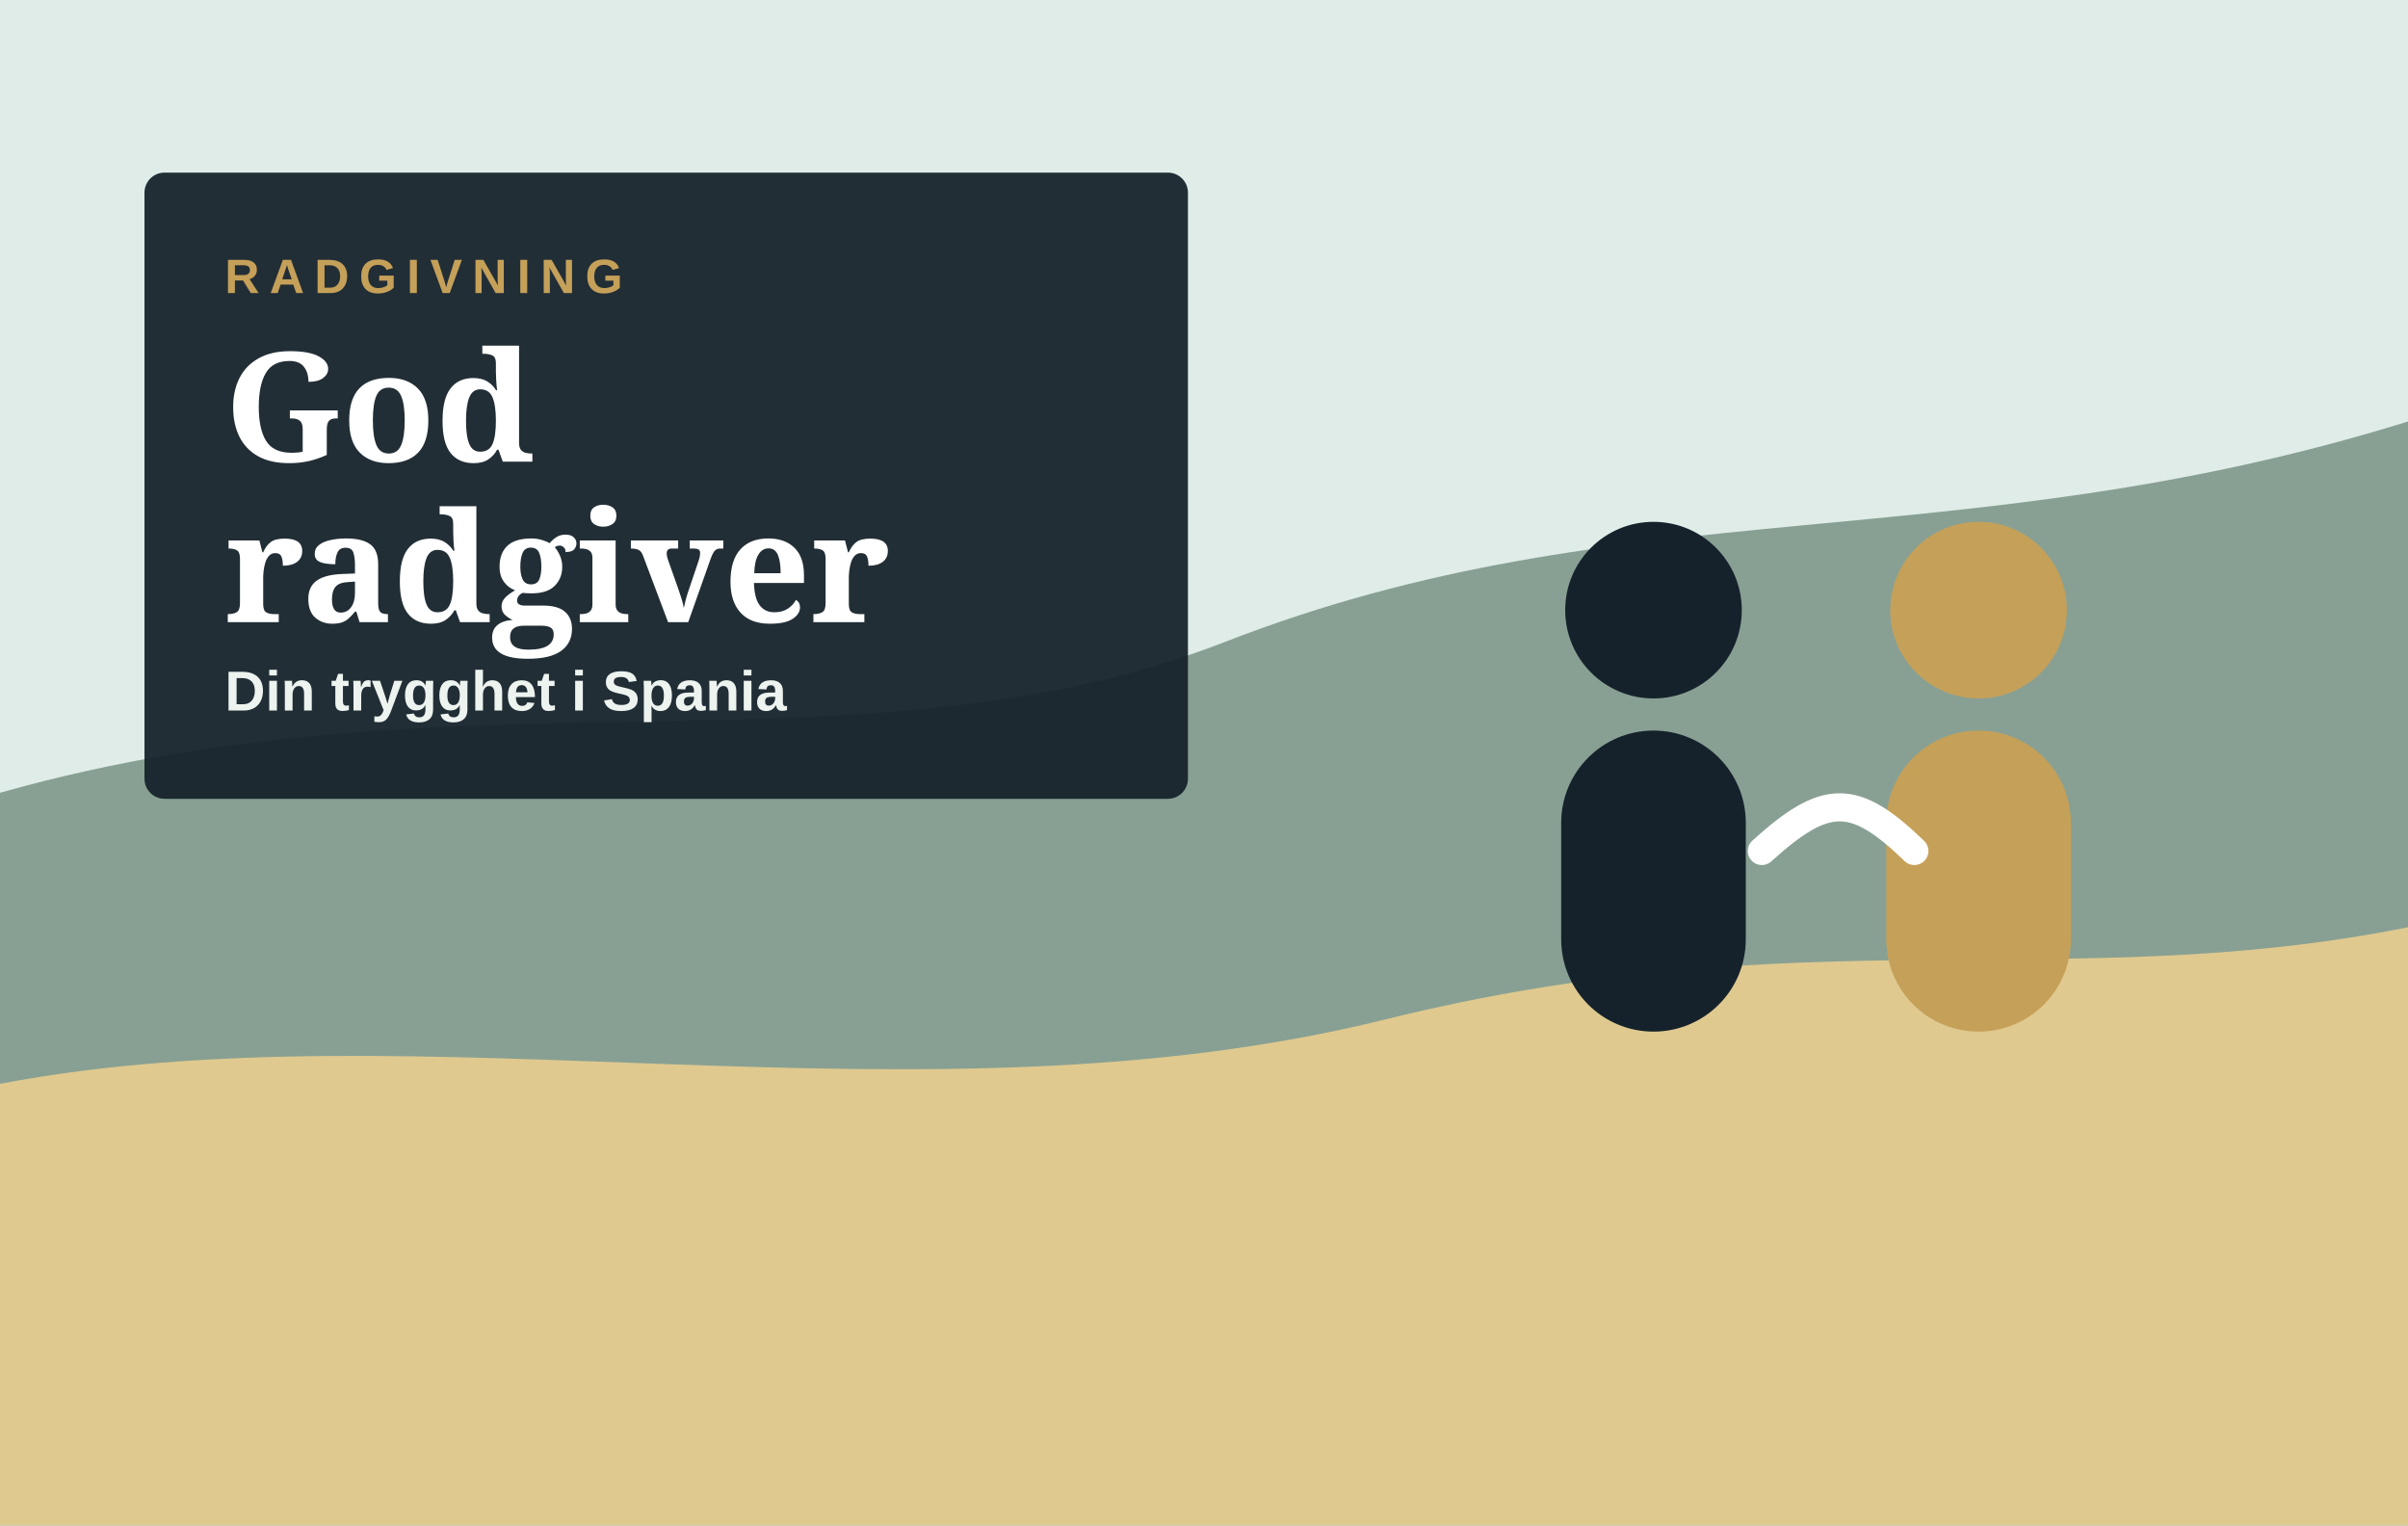
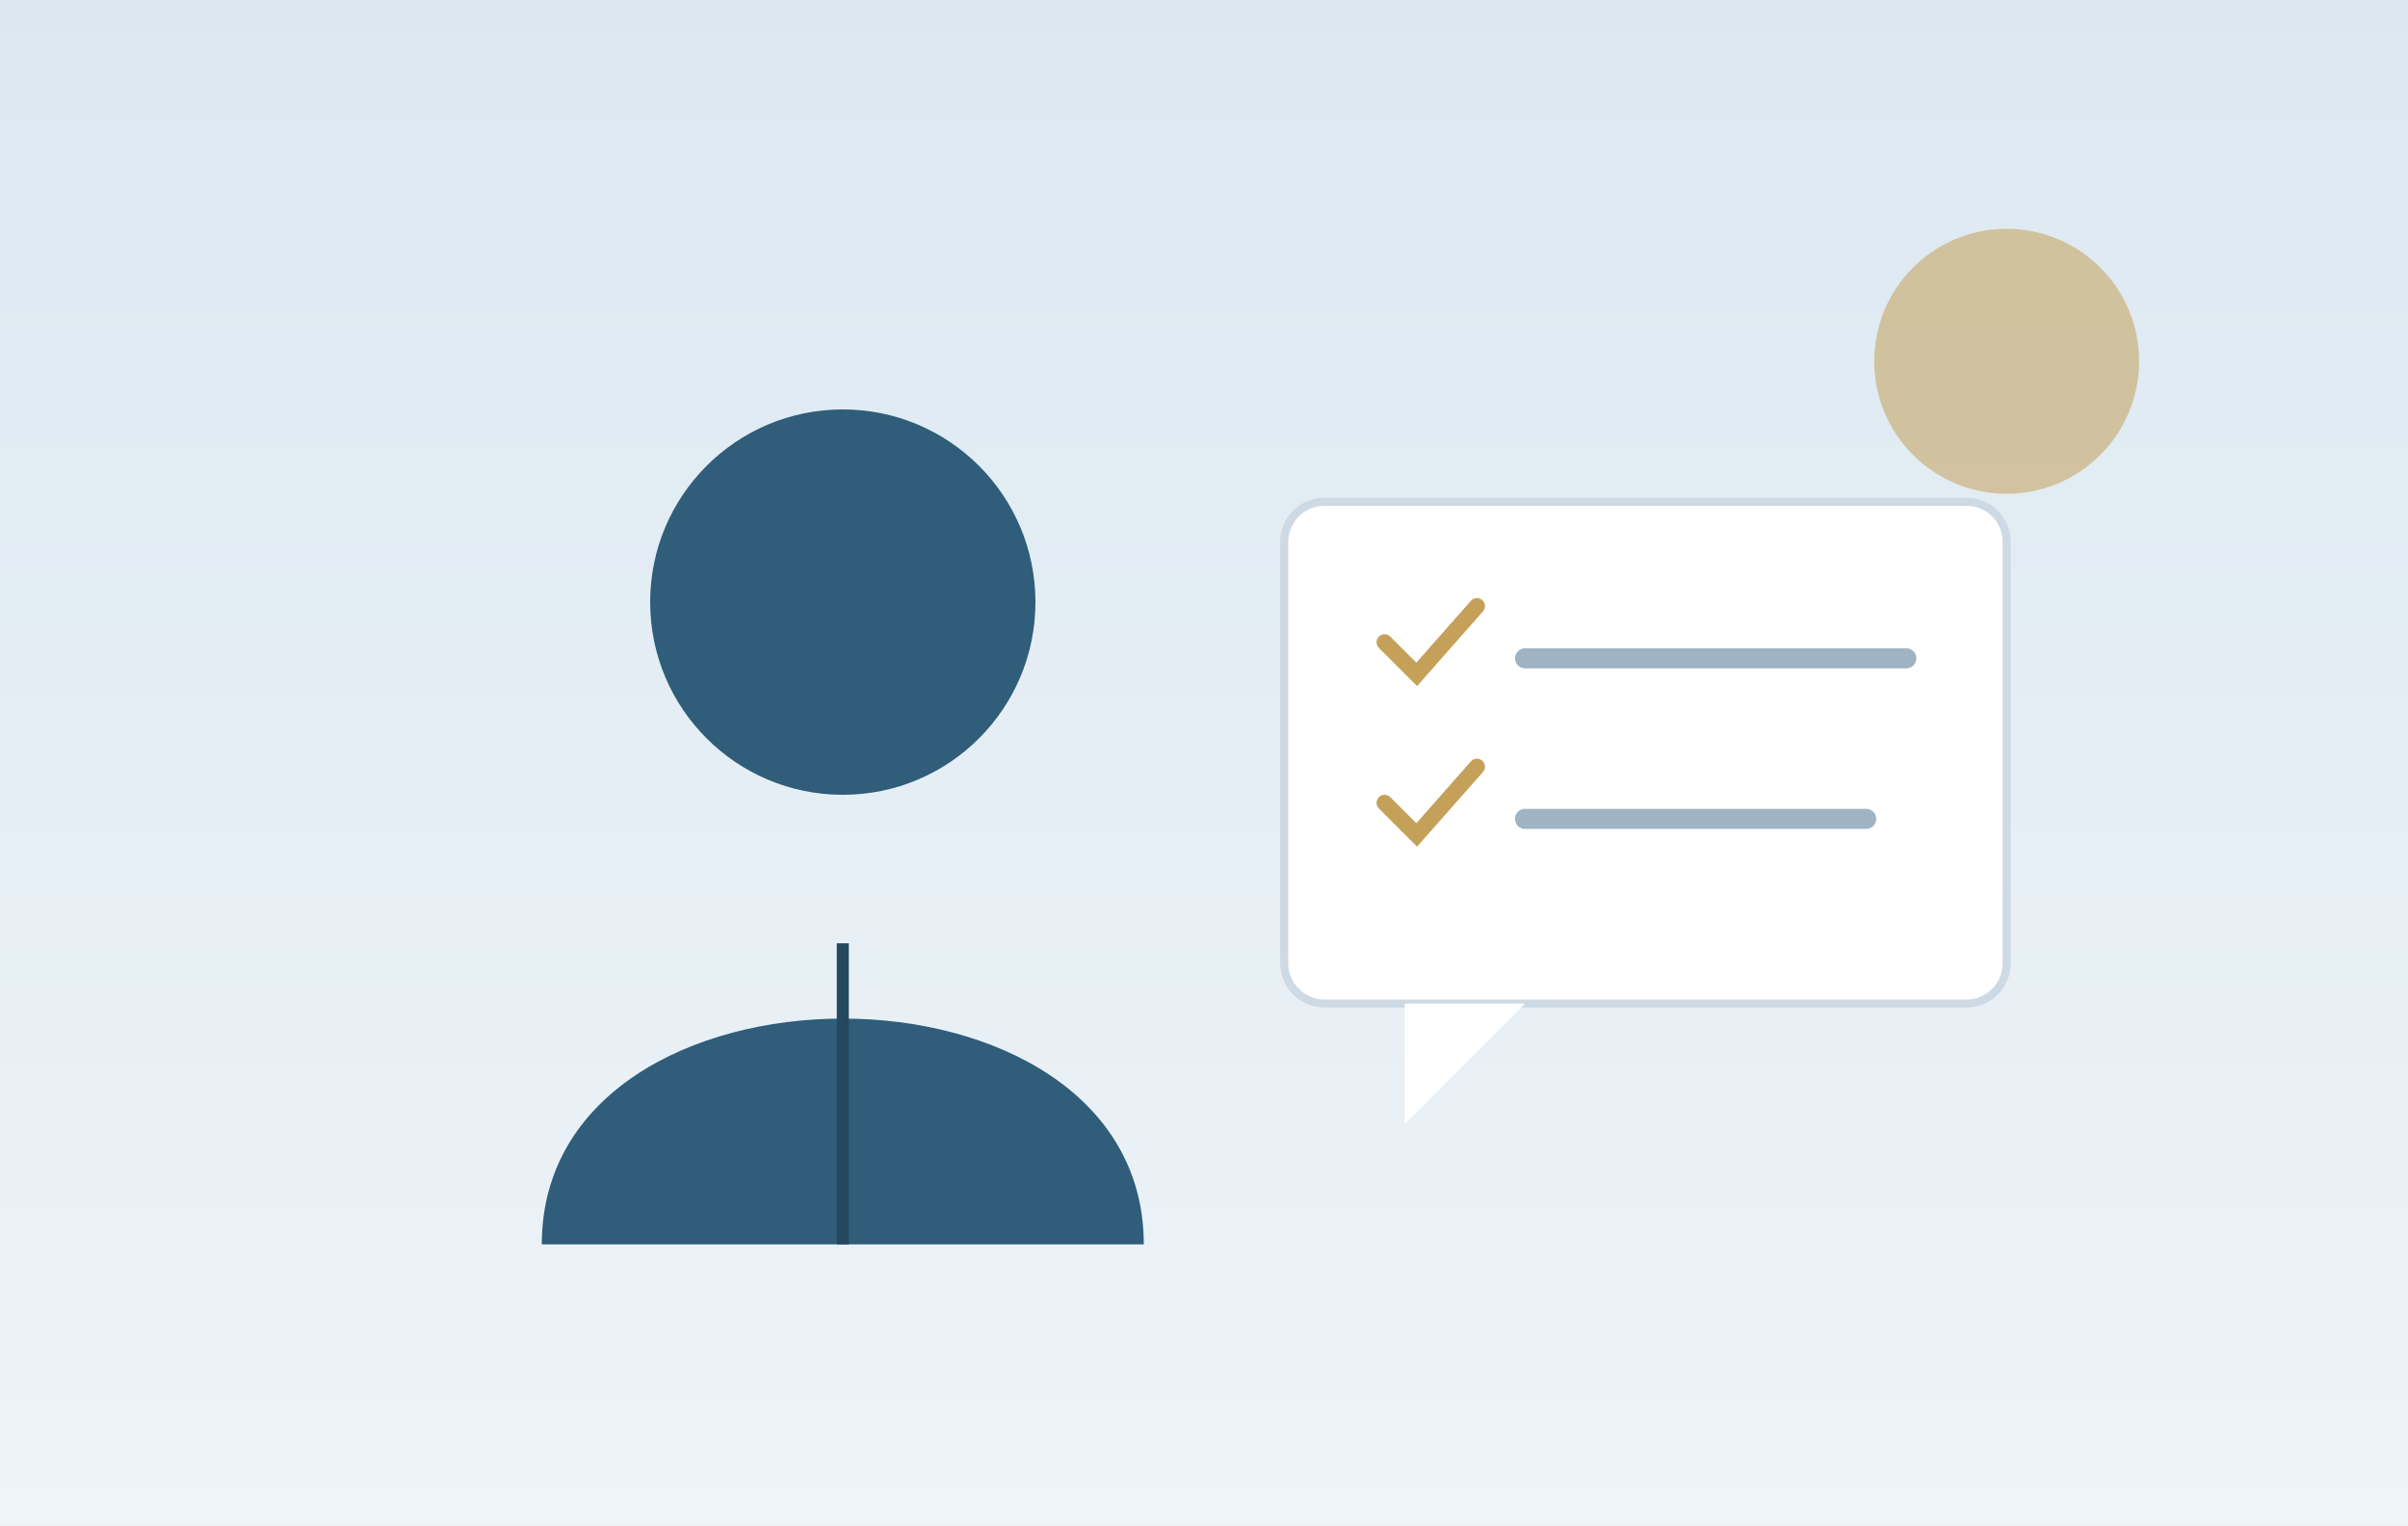
- <svg xmlns="http://www.w3.org/2000/svg" width="1200" height="760" viewBox="0 0 1200 760" role="img" aria-labelledby="title desc">
-   <rect width="1200" height="760" fill="#dfece8" />
-   <path d="M0 395 C230 330 430 390 610 320 C810 242 975 280 1200 210 V760 H0 Z" fill="#88a093" />
-   <path d="M0 540 C210 500 460 565 690 508 C900 456 1030 496 1200 462 V760 H0 Z" fill="#dfc98f" />
-   <g transform="translate(760 260)">
-     <circle cx="64" cy="44" r="44" fill="#16222b" />
-     <rect x="18" y="104" width="92" height="150" rx="46" fill="#16222b" />
-     <circle cx="226" cy="44" r="44" fill="#c5a059" />
-     <rect x="180" y="104" width="92" height="150" rx="46" fill="#c5a059" />
-     <path d="M118 164 C150 135 164 135 194 164" fill="none" stroke="#ffffff" stroke-width="14" stroke-linecap="round" />
+ <svg xmlns="http://www.w3.org/2000/svg" width="1200" height="760" viewBox="0 0 1200 760" role="img" aria-label="Uavhengig rådgiver">
+   <defs>
+     <linearGradient id="rBg" x1="0" y1="0" x2="0" y2="1">
+       <stop offset="0" stop-color="#dce8f1" />
+       <stop offset="1" stop-color="#eef4f8" />
+     </linearGradient>
+   </defs>
+   <rect width="1200" height="760" fill="url(#rBg)" />
+   <circle cx="1000" cy="180" r="66" fill="#c5a059" opacity="0.55" />
+   <g>
+     <circle cx="420" cy="300" r="96" fill="#2f5d7a" />
+     <path d="M270 620 C270 470 570 470 570 620 Z" fill="#2f5d7a" />
+     <path d="M420 470 l0 150" stroke="#24485f" stroke-width="6" />
  </g>
-   <rect x="72" y="86" width="520" height="312" rx="10" fill="#16222b" opacity="0.94" />
-   <text x="112" y="146" fill="#c5a059" font-family="Arial, sans-serif" font-size="24" font-weight="800" letter-spacing="5">RADGIVNING</text>
-   <text x="112" y="230" fill="#ffffff" font-family="Georgia, serif" font-size="76" font-weight="700">God</text>
-   <text x="112" y="310" fill="#ffffff" font-family="Georgia, serif" font-size="76" font-weight="700">radgiver</text>
-   <text x="112" y="354" fill="#edf3ef" font-family="Arial, sans-serif" font-size="28" font-weight="700">Din trygghet i Spania</text>
+   <g>
+     <rect x="640" y="250" width="360" height="250" rx="20" fill="#ffffff" stroke="#cdd9e3" stroke-width="4" />
+     <path d="M700 500 l0 60 l60 -60 Z" fill="#ffffff" />
+     <g stroke="#c5a059" stroke-width="8" stroke-linecap="round" fill="none">
+       <path d="M690 320 l16 16 l30 -34" />
+       <path d="M690 400 l16 16 l30 -34" />
+     </g>
+     <g stroke="#9fb3c2" stroke-width="10" stroke-linecap="round">
+       <path d="M760 328 H950" />
+       <path d="M760 408 H930" />
+     </g>
+   </g>
</svg>
